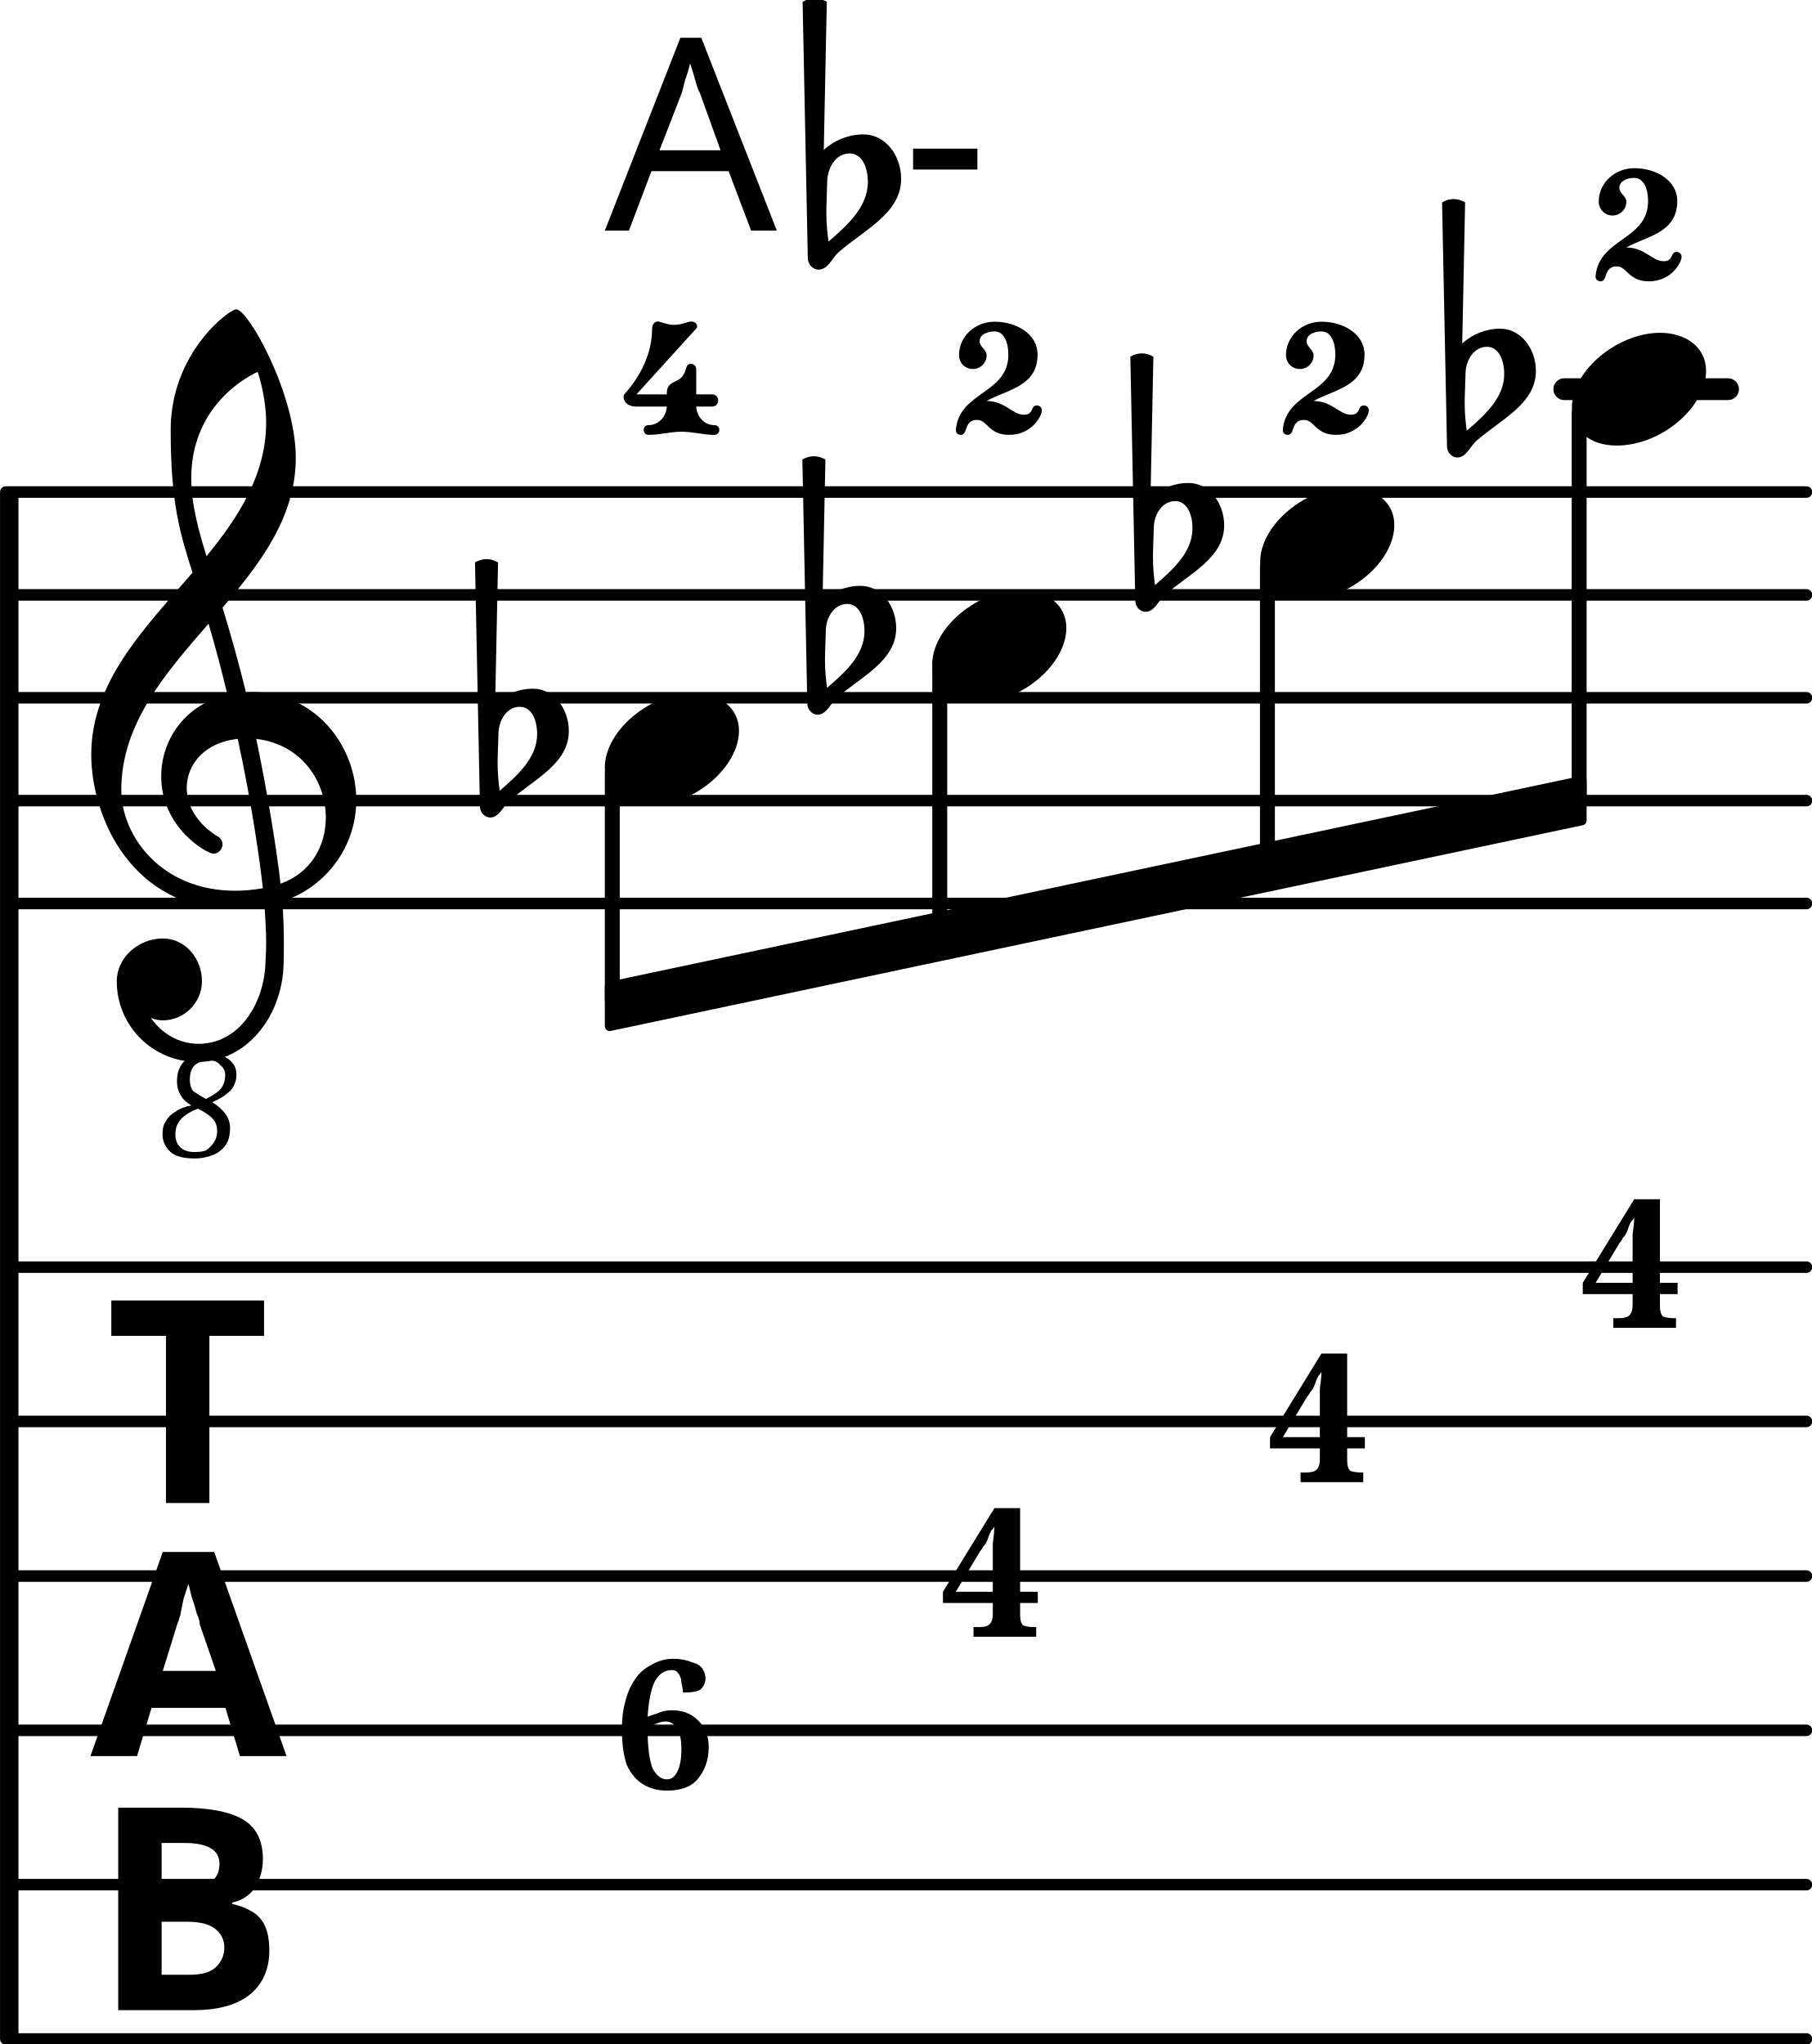
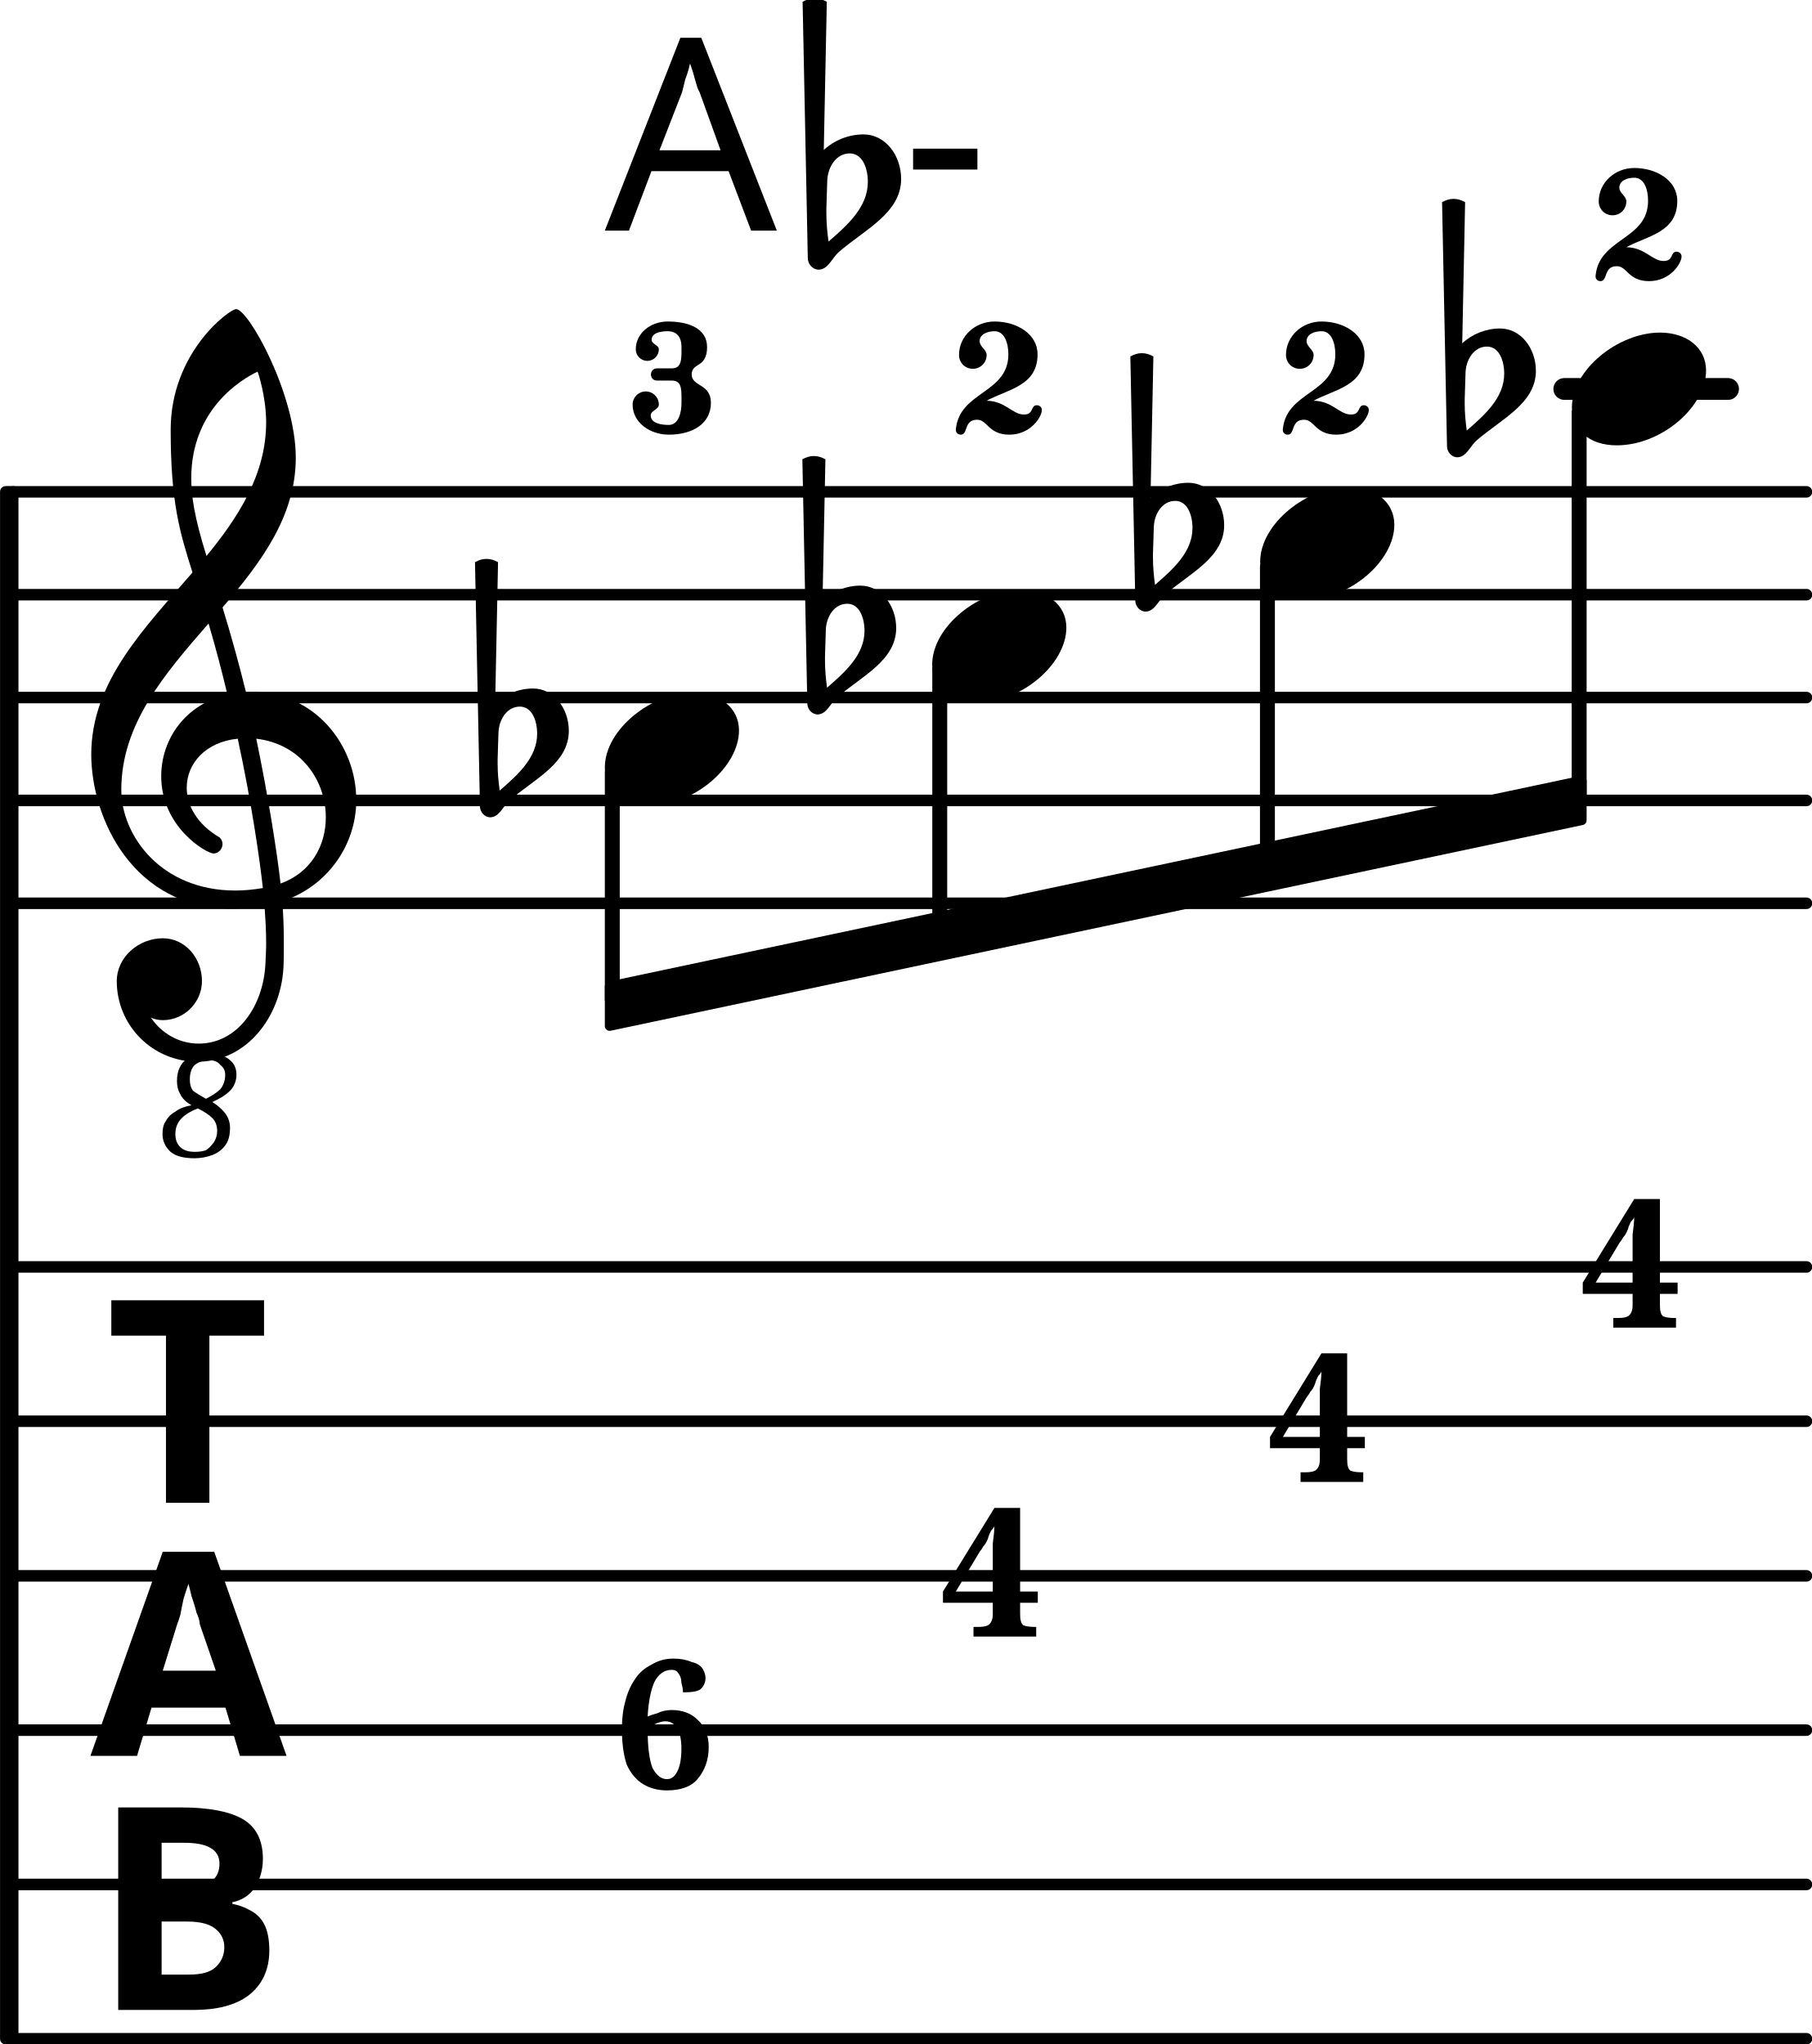
- <svg xmlns="http://www.w3.org/2000/svg" preserveAspectRatio="xMidYMid meet" viewBox="-0.079 -4.541 17.61 19.87">
+ <svg xmlns="http://www.w3.org/2000/svg" preserveAspectRatio="xMidYMid meet" viewBox="-0.079 -4.539 17.61 19.87">
  <g transform="translate(0, -0.7578)">
    <rect x="15.02" y="-0.106" width="1.804" height="0.212" ry="0.106" fill="currentColor" />
  </g>
  <g transform="translate(0, 4.242)">
    <line stroke-linejoin="round" stroke-linecap="round" stroke-width="0.112" stroke="currentColor" x1="0.056" y1="0" x2="17.48" y2="0" />
  </g>
  <g transform="translate(0, 3.242)">
    <line stroke-linejoin="round" stroke-linecap="round" stroke-width="0.112" stroke="currentColor" x1="0.056" y1="0" x2="17.48" y2="0" />
  </g>
  <g transform="translate(0, 2.242)">
    <line stroke-linejoin="round" stroke-linecap="round" stroke-width="0.112" stroke="currentColor" x1="0.056" y1="0" x2="17.48" y2="0" />
  </g>
  <g transform="translate(0, 1.242)">
    <line stroke-linejoin="round" stroke-linecap="round" stroke-width="0.112" stroke="currentColor" x1="0.056" y1="0" x2="17.48" y2="0" />
  </g>
  <g transform="translate(0, 0.2422)">
    <line stroke-linejoin="round" stroke-linecap="round" stroke-width="0.112" stroke="currentColor" x1="0.056" y1="0" x2="17.48" y2="0" />
  </g>
  <g transform="translate(0, 15.28)">
    <line stroke-linejoin="round" stroke-linecap="round" stroke-width="0.112" stroke="currentColor" x1="0.056" y1="0" x2="17.48" y2="0" />
  </g>
  <g transform="translate(0, 13.78)">
    <line stroke-linejoin="round" stroke-linecap="round" stroke-width="0.112" stroke="currentColor" x1="0.056" y1="0" x2="17.48" y2="0" />
  </g>
  <g transform="translate(0, 12.28)">
    <line stroke-linejoin="round" stroke-linecap="round" stroke-width="0.112" stroke="currentColor" x1="0.056" y1="0" x2="17.48" y2="0" />
  </g>
  <g transform="translate(0, 10.78)">
    <line stroke-linejoin="round" stroke-linecap="round" stroke-width="0.112" stroke="currentColor" x1="0.056" y1="0" x2="17.48" y2="0" />
  </g>
  <g transform="translate(0, 9.277)">
    <line stroke-linejoin="round" stroke-linecap="round" stroke-width="0.112" stroke="currentColor" x1="0.056" y1="0" x2="17.48" y2="0" />
  </g>
  <g transform="translate(0, 7.777)">
    <line stroke-linejoin="round" stroke-linecap="round" stroke-width="0.112" stroke="currentColor" x1="0.056" y1="0" x2="17.48" y2="0" />
  </g>
  <g transform="translate(5.8, 5.242)">
    <polygon stroke-linejoin="round" stroke-linecap="round" stroke-width="0.094" fill="currentColor" stroke="currentColor" points="9.496 -2.193 9.496 -1.807 0.047 0.193 0.047 -0.193" />
  </g>
-   <g transform="translate(5.8, -2.299)">
+   <g transform="translate(5.8, -2.297)">
    <text font-family="sans" font-size="2.616" text-anchor="start" fill="currentColor">
      <tspan>A</tspan>
    </text>
  </g>
-   <g transform="translate(7.84, -2.617)">
+   <g transform="translate(7.84, -2.615)">
    <path transform="scale(0.0042, -0.0042)" d="M29 39l-2 -64v-11c0 -22 2 -43 5 -65c44 38 91 80 91 138c0 33 -13 66 -42 66c-31 0 -51 -31 -52 -64zM-28 454c9 5 18 8 28 8s19 -3 28 -8l-7 -343c25 23 58 36 92 36c51 0 87 -49 87 -103c0 -79 -84 -117 -144 -169c-16 -14 -25 -41 -47 -41c-14 0 -25 13 -25 27z" fill="currentColor" />
  </g>
-   <g transform="translate(8.687, -2.299)">
+   <g transform="translate(8.687, -2.297)">
    <text font-family="sans" font-size="2.616" text-anchor="start" fill="currentColor">
      <tspan>-</tspan>
    </text>
  </g>
  <g transform="translate(5.8, 2.742)">
    <path transform="scale(0.004, -0.004)" d="M0 -45c0 92 113 182 214 182c64 0 112 -36 112 -92c0 -88 -108 -182 -217 -182c-68 0 -109 39 -109 92z" fill="currentColor" />
  </g>
-   <g transform="translate(5.989, -0.3136)">
-     <path transform="scale(0.0022, -0.0022)" d="M148 501c10 0 41 -15 72 -15c32 0 63 15 76 15c15 0 26 -11 26 -21c0 -4 -1 -7 -4 -10l-264 -291h134v4c0 60 50 41 75 85c7 11 8 24 14 36c3 7 10 10 17 10c11 0 24 -8 24 -25v-110h70c18 0 27 -14 27 -27s-9 -27 -27 -27h-70c2 -45 36 -82 80 -82c14 0 22 -10 22 -21 s-8 -22 -22 -22c-49 0 -96 14 -145 14s-97 -14 -146 -14c-14 0 -21 11 -21 22s7 21 21 21c44 0 79 37 81 82h-134c-43 0 -57 25 -57 42c0 5 1 10 3 12c73 81 123 182 123 291c0 17 11 31 25 31z" fill="currentColor" />
+   <g transform="translate(6.07, -0.3136)">
+     <path transform="scale(0.0022, -0.0022)" d="M261 266c0 -54 85 -40 85 -125c0 -94 -83 -141 -186 -141c-84 0 -160 54 -160 133c0 32 26 58 58 58s58 -26 58 -58c0 -22 -36 -26 -36 -48c0 -33 42 -42 80 -42c41 0 56 50 56 98v21c0 44 -2 77 -43 77h-65c-18 0 -27 14 -27 27s9 27 27 27h65c42 0 43 36 43 83v11 c0 43 -20 70 -61 70c-34 0 -71 -8 -71 -38c0 -19 32 -23 32 -42c0 -28 -23 -51 -51 -51s-51 23 -51 51c0 72 66 123 141 123c93 0 174 -31 174 -113c0 -94 -68 -67 -68 -121z" fill="currentColor" />
  </g>
  <g transform="translate(0.8, 3.242)">
    <path transform="scale(0.004, -0.004)" d="M265 -635h-5c-108 0 -196 87 -196 196c0 58 53 104 112 104c54 0 95 -48 95 -104c0 -52 -43 -95 -95 -95c-10 0 -20 2 -29 6c26 -38 68 -63 116 -63h3zM403 150c28 -135 50 -272 59 -352c75 27 110 93 110 161c0 88 -59 178 -169 191zM75 26c0 -112 97 -245 277 -245 c21 0 43 2 67 6c-7 65 -27 206 -61 363c-79 -8 -124 -61 -124 -119c0 -43 25 -89 80 -121c5 -5 7 -11 7 -16c0 -12 -10 -23 -22 -23c-16 0 -127 63 -127 188c0 89 58 175 161 198c-14 58 -29 116 -46 173c-106 -122 -212 -244 -212 -404zM354 1194c30 0 145 -207 145 -361 c0 -143 -85 -255 -178 -364c21 -68 40 -137 57 -206c4 0 8 1 12 1c156 0 256 -130 256 -263c0 -113 -74 -212 -180 -246c3 -34 4 -68 4 -102c0 -20 0 -40 -1 -60c-7 -120 -89 -225 -204 -228l1 44c93 2 153 92 159 190c1 19 2 37 2 56c0 30 -2 60 -4 90 c-28 -5 -54 -8 -79 -8c-240 0 -342 219 -342 375c0 177 130 307 246 442c-31 98 -53 170 -53 347c0 188 143 293 159 293zM427 919c0 62 -20 123 -21 123c-40 -19 -161 -92 -161 -259c0 -42 7 -93 37 -189c78 95 145 199 145 325z" fill="currentColor" />
  </g>
  <g transform="translate(1.485, 6.705)">
    <text font-family="serif" font-style="italic" font-size="1.386" text-anchor="start" fill="currentColor">
      <tspan>8</tspan>
    </text>
  </g>
  <g transform="translate(5.888, 12.85)">
    <text font-family="serif" font-weight="bold" font-size="1.746" text-anchor="start" fill="currentColor">
      <tspan>6</tspan>
    </text>
  </g>
  <g transform="translate(0.9406, 10.07)">
    <text font-family="sans" font-weight="bold" font-size="2.772" text-anchor="start" fill="currentColor">
      <tspan>T</tspan>
    </text>
  </g>
  <g transform="translate(0.8, 12.53)">
    <text font-family="sans" font-weight="bold" font-size="2.772" text-anchor="start" fill="currentColor">
      <tspan>A</tspan>
    </text>
  </g>
  <g transform="translate(0.8201, 15)">
    <text font-family="sans" font-weight="bold" font-size="2.772" text-anchor="start" fill="currentColor">
      <tspan>B</tspan>
    </text>
  </g>
  <g transform="translate(5.872, 2.242)">
    <rect x="-0.072" y="0.679" width="0.145" height="2.305" ry="0.047" fill="currentColor" />
  </g>
  <g transform="translate(4.65, 2.742)">
    <path transform="scale(0.004, -0.004)" d="M29 39l-2 -64v-11c0 -22 2 -43 5 -65c44 38 91 80 91 138c0 33 -13 66 -42 66c-31 0 -51 -31 -52 -64zM-28 454c9 5 18 8 28 8s19 -3 28 -8l-7 -343c25 23 58 36 92 36c51 0 87 -49 87 -103c0 -79 -84 -117 -144 -169c-16 -14 -25 -41 -47 -41c-14 0 -25 13 -25 27z" fill="currentColor" />
  </g>
  <g transform="translate(8.982, 1.742)">
    <path transform="scale(0.004, -0.004)" d="M0 -45c0 92 113 182 214 182c64 0 112 -36 112 -92c0 -88 -108 -182 -217 -182c-68 0 -109 39 -109 92z" fill="currentColor" />
  </g>
  <g transform="translate(9.212, -0.3136)">
    <path transform="scale(0.0022, -0.0022)" d="M94 66c-60 0 -39 -66 -72 -66c-11 0 -22 7 -22 21v2c15 169 232 158 232 332c0 50 -17 102 -61 102c-33 0 -66 -14 -66 -44c0 -24 31 -37 31 -61c0 -34 -27 -61 -61 -61s-61 27 -61 61c0 84 72 148 157 148c98 0 190 -55 190 -145c0 -140 -131 -154 -225 -205 c85 -2 113 -61 165 -61c45 0 28 41 57 41c11 0 22 -8 22 -21c0 -29 -48 -109 -144 -109c-92 0 -96 66 -142 66z" fill="currentColor" />
  </g>
  <g transform="translate(9.071, 11.37)">
    <text font-family="serif" font-weight="bold" font-size="1.746" text-anchor="start" fill="currentColor">
      <tspan>4</tspan>
    </text>
  </g>
  <g transform="translate(9.055, 2.242)">
    <rect x="-0.072" y="-0.321" width="0.145" height="2.638" ry="0.047" fill="currentColor" />
  </g>
  <g transform="translate(7.832, 1.742)">
    <path transform="scale(0.004, -0.004)" d="M29 39l-2 -64v-11c0 -22 2 -43 5 -65c44 38 91 80 91 138c0 33 -13 66 -42 66c-31 0 -51 -31 -52 -64zM-28 454c9 5 18 8 28 8s19 -3 28 -8l-7 -343c25 23 58 36 92 36c51 0 87 -49 87 -103c0 -79 -84 -117 -144 -169c-16 -14 -25 -41 -47 -41c-14 0 -25 13 -25 27z" fill="currentColor" />
  </g>
  <g transform="translate(12.17, 0.7422)">
    <path transform="scale(0.004, -0.004)" d="M0 -45c0 92 113 182 214 182c64 0 112 -36 112 -92c0 -88 -108 -182 -217 -182c-68 0 -109 39 -109 92z" fill="currentColor" />
  </g>
  <g transform="translate(12.39, -0.3136)">
    <path transform="scale(0.0022, -0.0022)" d="M94 66c-60 0 -39 -66 -72 -66c-11 0 -22 7 -22 21v2c15 169 232 158 232 332c0 50 -17 102 -61 102c-33 0 -66 -14 -66 -44c0 -24 31 -37 31 -61c0 -34 -27 -61 -61 -61s-61 27 -61 61c0 84 72 148 157 148c98 0 190 -55 190 -145c0 -140 -131 -154 -225 -205 c85 -2 113 -61 165 -61c45 0 28 41 57 41c11 0 22 -8 22 -21c0 -29 -48 -109 -144 -109c-92 0 -96 66 -142 66z" fill="currentColor" />
  </g>
  <g transform="translate(12.25, 9.867)">
    <text font-family="serif" font-weight="bold" font-size="1.746" text-anchor="start" fill="currentColor">
      <tspan>4</tspan>
    </text>
  </g>
  <g transform="translate(12.24, 2.242)">
    <rect x="-0.072" y="-1.321" width="0.145" height="2.971" ry="0.047" fill="currentColor" />
  </g>
  <g transform="translate(11.02, 0.7422)">
    <path transform="scale(0.004, -0.004)" d="M29 39l-2 -64v-11c0 -22 2 -43 5 -65c44 38 91 80 91 138c0 33 -13 66 -42 66c-31 0 -51 -31 -52 -64zM-28 454c9 5 18 8 28 8s19 -3 28 -8l-7 -343c25 23 58 36 92 36c51 0 87 -49 87 -103c0 -79 -84 -117 -144 -169c-16 -14 -25 -41 -47 -41c-14 0 -25 13 -25 27z" fill="currentColor" />
  </g>
  <g transform="translate(15.2, -0.7578)">
    <path transform="scale(0.004, -0.004)" d="M0 -45c0 92 113 182 214 182c64 0 112 -36 112 -92c0 -88 -108 -182 -217 -182c-68 0 -109 39 -109 92z" fill="currentColor" />
  </g>
  <g transform="translate(15.43, -1.806)">
    <path transform="scale(0.0022, -0.0022)" d="M94 66c-60 0 -39 -66 -72 -66c-11 0 -22 7 -22 21v2c15 169 232 158 232 332c0 50 -17 102 -61 102c-33 0 -66 -14 -66 -44c0 -24 31 -37 31 -61c0 -34 -27 -61 -61 -61s-61 27 -61 61c0 84 72 148 157 148c98 0 190 -55 190 -145c0 -140 -131 -154 -225 -205 c85 -2 113 -61 165 -61c45 0 28 41 57 41c11 0 22 -8 22 -21c0 -29 -48 -109 -144 -109c-92 0 -96 66 -142 66z" fill="currentColor" />
  </g>
  <g transform="translate(15.29, 8.367)">
    <text font-family="serif" font-weight="bold" font-size="1.746" text-anchor="start" fill="currentColor">
      <tspan>4</tspan>
    </text>
  </g>
  <g transform="translate(15.27, 2.242)">
    <rect x="-0.072" y="-2.821" width="0.145" height="3.836" ry="0.047" fill="currentColor" />
  </g>
  <g transform="translate(14.05, -0.7578)">
    <path transform="scale(0.004, -0.004)" d="M29 39l-2 -64v-11c0 -22 2 -43 5 -65c44 38 91 80 91 138c0 33 -13 66 -42 66c-31 0 -51 -31 -52 -64zM-28 454c9 5 18 8 28 8s19 -3 28 -8l-7 -343c25 23 58 36 92 36c51 0 87 -49 87 -103c0 -79 -84 -117 -144 -169c-16 -14 -25 -41 -47 -41c-14 0 -25 13 -25 27z" fill="currentColor" />
  </g>
  <g transform="translate(-0.0786, 7.759)">
    <rect x="0" y="-7.573" width="0.179" height="15.15" ry="0.056" fill="currentColor" />
  </g>
</svg>
